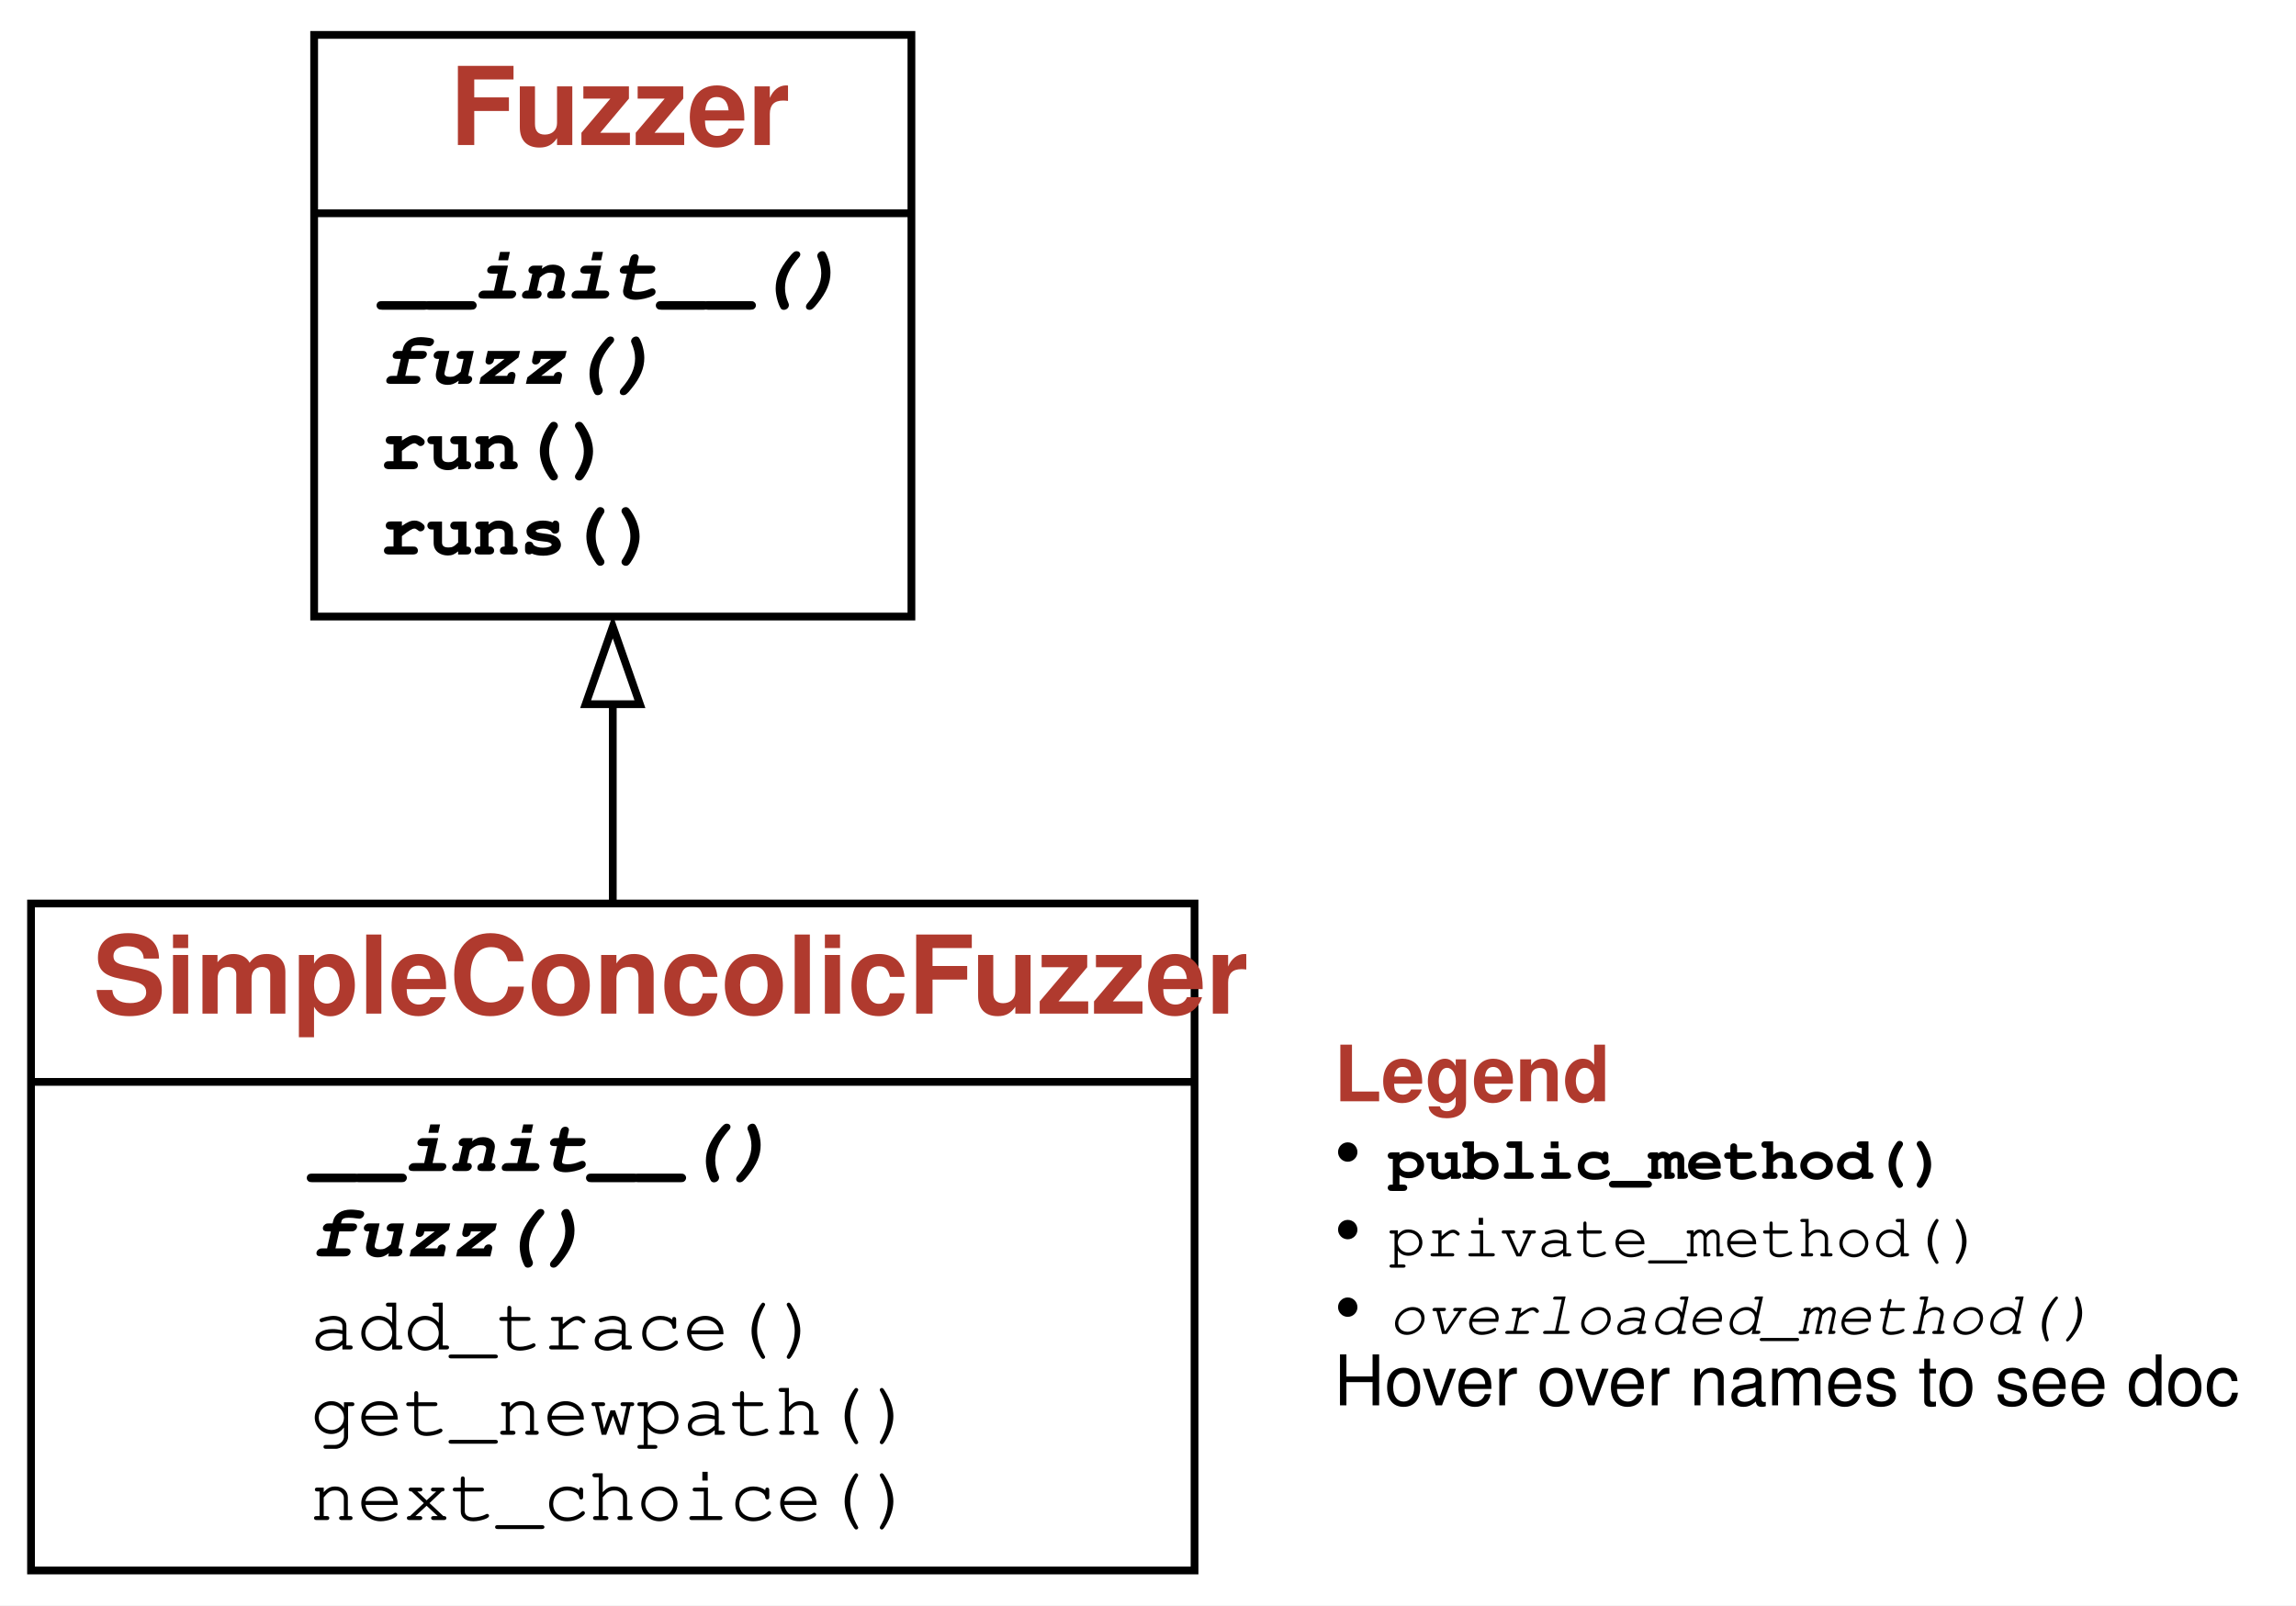
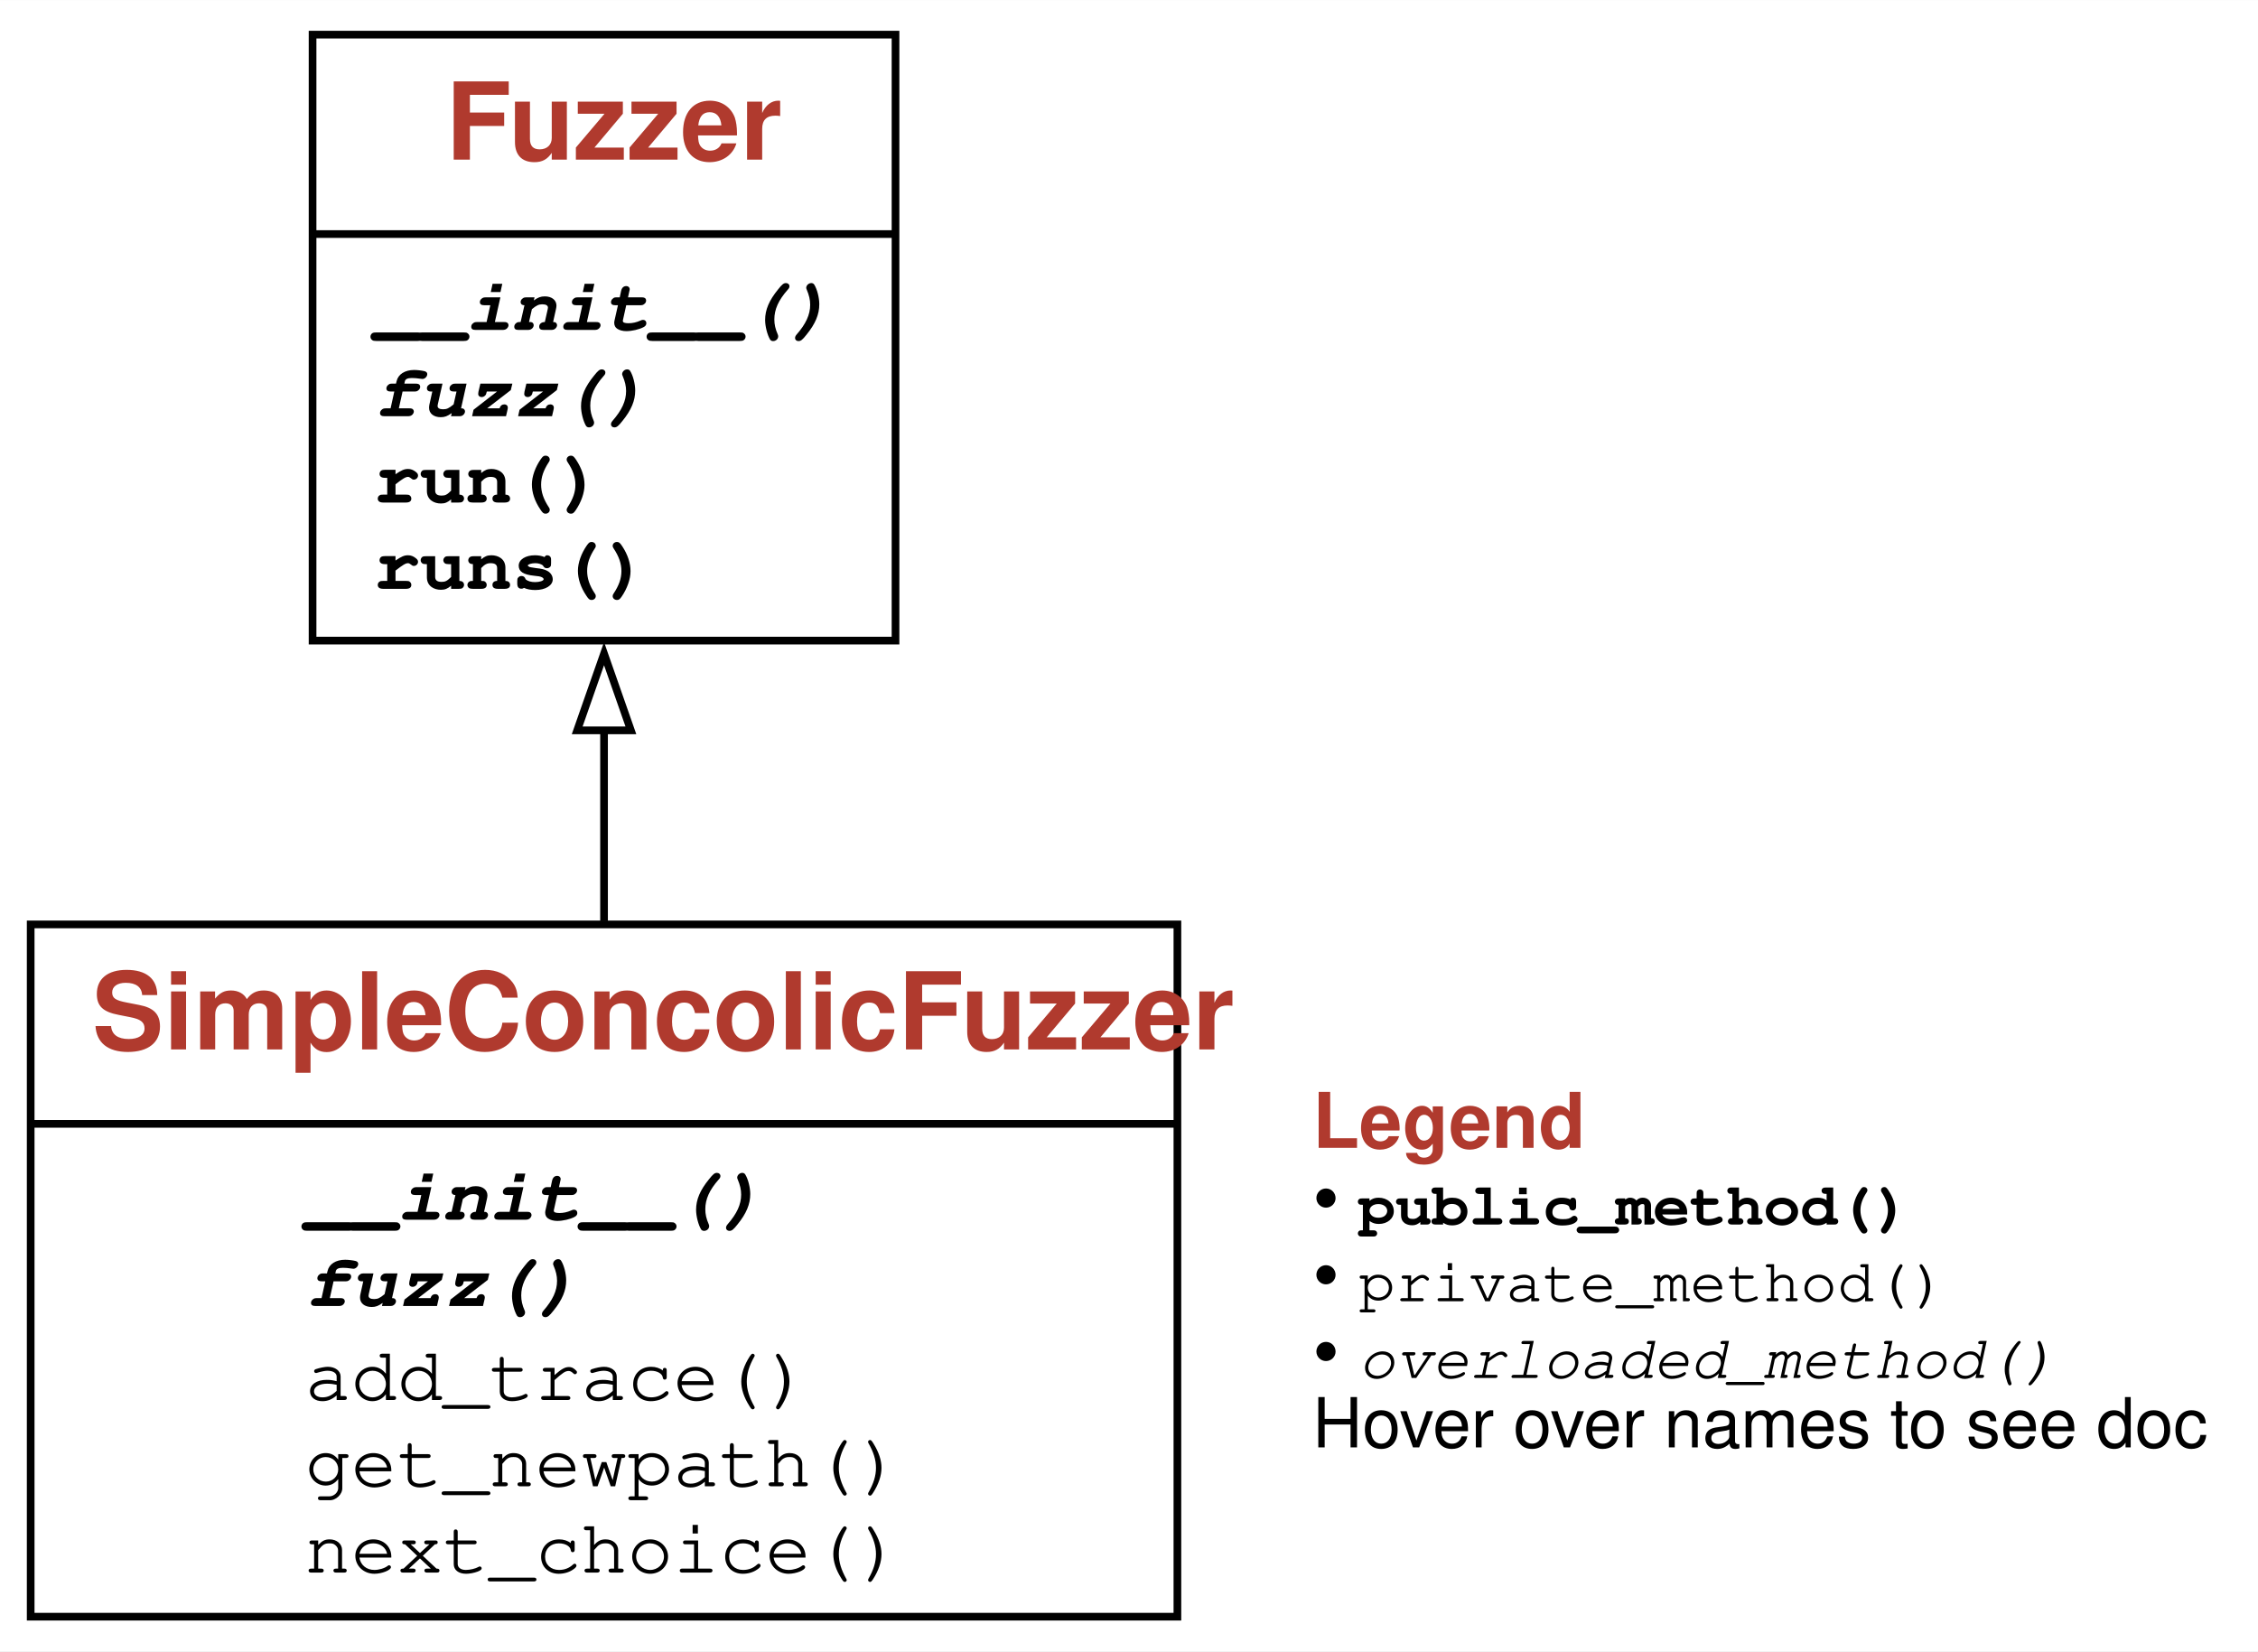
- <svg xmlns="http://www.w3.org/2000/svg" xmlns:xlink="http://www.w3.org/1999/xlink" width="296pt" height="207pt" viewBox="0.00 0.00 296.00 207.00">
-   <g id="graph0" class="graph" transform="scale(1 1) rotate(0) translate(4 203)">
+ <svg xmlns="http://www.w3.org/2000/svg" xmlns:xlink="http://www.w3.org/1999/xlink" width="294pt" height="215pt" viewBox="0.00 0.00 294.38 215.25">
+   <g id="graph0" class="graph" transform="scale(1 1) rotate(0) translate(4 211.25)">
    <g id="a_graph0">
      <a xlink:title="SimpleConcolicFuzzer class hierarchy">
-         <polygon fill="white" stroke="none" points="-4,4 -4,-203 292,-203 292,4 -4,4" />
+         <polygon fill="white" stroke="none" points="-4,4 -4,-211.25 290.38,-211.25 290.38,4 -4,4" />
      </a>
    </g>
    <g id="node1" class="node">
      <g id="a_node1">
        <a xlink:href="#" xlink:title="class SimpleConcolicFuzzer:&#10;Base class for fuzzers.">
-           <polygon fill="none" stroke="black" points="0,-0.5 0,-86.5 150,-86.5 150,-0.5 0,-0.5" />
-           <text text-anchor="start" x="8" y="-72.3" font-family="Patua One, Helvetica, sans-serif" font-weight="bold" font-size="14.00" fill="#b03a2e">SimpleConcolicFuzzer</text>
-           <polyline fill="none" stroke="black" points="0,-63.5 150,-63.5" />
+           <polygon fill="none" stroke="black" points="0,-0.5 0,-90.75 149.5,-90.75 149.5,-0.5 0,-0.5" />
+           <text text-anchor="start" x="8" y="-74.45" font-family="Patua One, Helvetica, sans-serif" font-weight="bold" font-size="14.00" fill="#b03a2e">SimpleConcolicFuzzer</text>
+           <polyline fill="none" stroke="black" points="0,-64.75 149.5,-64.75" />
          <g id="a_node1_0">
            <a xlink:href="#" xlink:title="SimpleConcolicFuzzer">
              <g id="a_node1_1">
                <a xlink:href="#" xlink:title="__init__(self):&#10;Constructor">
-                   <text text-anchor="start" x="36" y="-52" font-family="'Fira Mono', 'Source Code Pro', 'Courier', monospace" font-weight="bold" font-style="italic" font-size="10.00">__init__()</text>
+                   <text text-anchor="start" x="35.75" y="-52.25" font-family="'Fira Mono', 'Source Code Pro', 'Courier', monospace" font-weight="bold" font-style="italic" font-size="10.00">__init__()</text>
                </a>
              </g>
              <g id="a_node1_2">
                <a xlink:href="#" xlink:title="fuzz(self):&#10;Return fuzz input">
-                   <text text-anchor="start" x="36" y="-41" font-family="'Fira Mono', 'Source Code Pro', 'Courier', monospace" font-weight="bold" font-style="italic" font-size="10.00">fuzz()</text>
+                   <text text-anchor="start" x="35.75" y="-41" font-family="'Fira Mono', 'Source Code Pro', 'Courier', monospace" font-weight="bold" font-style="italic" font-size="10.00">fuzz()</text>
                </a>
              </g>
              <g id="a_node1_3">
                <a xlink:href="#" xlink:title="add_trace(self, trace, s)">
-                   <text text-anchor="start" x="36" y="-29" font-family="'Fira Mono', 'Source Code Pro', 'Courier', monospace" font-size="10.00">add_trace()</text>
+                   <text text-anchor="start" x="35.75" y="-28.75" font-family="'Fira Mono', 'Source Code Pro', 'Courier', monospace" font-size="10.00">add_trace()</text>
                </a>
              </g>
              <g id="a_node1_4">
                <a xlink:href="#" xlink:title="get_newpath(self)">
-                   <text text-anchor="start" x="36" y="-18" font-family="'Fira Mono', 'Source Code Pro', 'Courier', monospace" font-size="10.00">get_newpath()</text>
+                   <text text-anchor="start" x="35.75" y="-17.5" font-family="'Fira Mono', 'Source Code Pro', 'Courier', monospace" font-size="10.00">get_newpath()</text>
                </a>
              </g>
              <g id="a_node1_5">
                <a xlink:href="#" xlink:title="next_choice(self)">
-                   <text text-anchor="start" x="36" y="-7" font-family="'Fira Mono', 'Source Code Pro', 'Courier', monospace" font-size="10.00">next_choice()</text>
+                   <text text-anchor="start" x="35.75" y="-6.25" font-family="'Fira Mono', 'Source Code Pro', 'Courier', monospace" font-size="10.00">next_choice()</text>
                </a>
              </g>
            </a>
          </g>
        </a>
      </g>
    </g>
    <g id="node2" class="node">
      <g id="a_node2">
        <a xlink:href="Fuzzer.ipynb" xlink:title="class Fuzzer:&#10;Base class for fuzzers.">
-           <polygon fill="none" stroke="black" points="36.5,-123.5 36.5,-198.5 113.5,-198.5 113.5,-123.5 36.5,-123.5" />
-           <text text-anchor="start" x="54" y="-184.3" font-family="Patua One, Helvetica, sans-serif" font-weight="bold" font-size="14.00" fill="#b03a2e">Fuzzer</text>
-           <polyline fill="none" stroke="black" points="36.5,-175.5 113.5,-175.5" />
+           <polygon fill="none" stroke="black" points="36.75,-127.75 36.75,-206.75 112.75,-206.75 112.75,-127.75 36.75,-127.75" />
+           <text text-anchor="start" x="54.12" y="-190.45" font-family="Patua One, Helvetica, sans-serif" font-weight="bold" font-size="14.00" fill="#b03a2e">Fuzzer</text>
+           <polyline fill="none" stroke="black" points="36.75,-180.75 112.75,-180.75" />
          <g id="a_node2_6">
            <a xlink:href="#" xlink:title="Fuzzer">
              <g id="a_node2_7">
                <a xlink:href="Fuzzer.ipynb" xlink:title="__init__(self) -&gt; None:&#10;Constructor">
-                   <text text-anchor="start" x="45" y="-164.5" font-family="'Fira Mono', 'Source Code Pro', 'Courier', monospace" font-weight="bold" font-style="italic" font-size="10.00">__init__()</text>
+                   <text text-anchor="start" x="44.75" y="-168.25" font-family="'Fira Mono', 'Source Code Pro', 'Courier', monospace" font-weight="bold" font-style="italic" font-size="10.00">__init__()</text>
                </a>
              </g>
              <g id="a_node2_8">
                <a xlink:href="Fuzzer.ipynb" xlink:title="fuzz(self) -&gt; str:&#10;Return fuzz input">
-                   <text text-anchor="start" x="45" y="-153.5" font-family="'Fira Mono', 'Source Code Pro', 'Courier', monospace" font-weight="bold" font-style="italic" font-size="10.00">fuzz()</text>
+                   <text text-anchor="start" x="44.75" y="-157" font-family="'Fira Mono', 'Source Code Pro', 'Courier', monospace" font-weight="bold" font-style="italic" font-size="10.00">fuzz()</text>
                </a>
              </g>
              <g id="a_node2_9">
                <a xlink:href="Fuzzer.ipynb" xlink:title="run(self, runner: Fuzzer.Runner = &lt;Fuzzer.Runner object&gt;) -&gt; Tuple[subprocess.CompletedProcess, str]:&#10;Run `runner` with fuzz input">
-                   <text text-anchor="start" x="45" y="-142.5" font-family="'Fira Mono', 'Source Code Pro', 'Courier', monospace" font-weight="bold" font-size="10.00">run()</text>
+                   <text text-anchor="start" x="44.75" y="-145.75" font-family="'Fira Mono', 'Source Code Pro', 'Courier', monospace" font-weight="bold" font-size="10.00">run()</text>
                </a>
              </g>
              <g id="a_node2_10">
                <a xlink:href="Fuzzer.ipynb" xlink:title="runs(self, runner: Fuzzer.Runner = &lt;Fuzzer.PrintRunner object&gt;, trials: int = 10) -&gt; List[Tuple[subprocess.CompletedProcess, str]]:&#10;Run `runner` with fuzz input, `trials` times">
-                   <text text-anchor="start" x="45" y="-131.5" font-family="'Fira Mono', 'Source Code Pro', 'Courier', monospace" font-weight="bold" font-size="10.00">runs()</text>
+                   <text text-anchor="start" x="44.75" y="-134.5" font-family="'Fira Mono', 'Source Code Pro', 'Courier', monospace" font-weight="bold" font-size="10.00">runs()</text>
                </a>
              </g>
            </a>
          </g>
        </a>
      </g>
    </g>
    <g id="edge1" class="edge">
-       <path fill="none" stroke="black" d="M75,-86.2C75,-94.64 75,-103.58 75,-112.21" />
-       <polygon fill="none" stroke="black" points="71.5,-112.2 75,-122.2 78.5,-112.2 71.5,-112.2" />
+       <path fill="none" stroke="black" d="M74.75,-91.17C74.75,-99.3 74.75,-107.83 74.75,-116.1" />
+       <polygon fill="none" stroke="black" points="71.25,-116.05 74.75,-126.05 78.25,-116.05 71.25,-116.05" />
    </g>
    <g id="node3" class="node">
-       <text text-anchor="start" x="168" y="-61" font-family="Patua One, Helvetica, sans-serif" font-weight="bold" font-size="10.00" fill="#b03a2e">Legend</text>
-       <text text-anchor="start" x="168" y="-51" font-family="Patua One, Helvetica, sans-serif" font-size="10.00">• </text>
-       <text text-anchor="start" x="175" y="-51" font-family="'Fira Mono', 'Source Code Pro', 'Courier', monospace" font-weight="bold" font-size="8.00">public_method()</text>
-       <text text-anchor="start" x="168" y="-41" font-family="Patua One, Helvetica, sans-serif" font-size="10.00">• </text>
-       <text text-anchor="start" x="175" y="-41" font-family="'Fira Mono', 'Source Code Pro', 'Courier', monospace" font-size="8.00">private_method()</text>
-       <text text-anchor="start" x="168" y="-31" font-family="Patua One, Helvetica, sans-serif" font-size="10.00">• </text>
-       <text text-anchor="start" x="175" y="-31" font-family="'Fira Mono', 'Source Code Pro', 'Courier', monospace" font-style="italic" font-size="8.00">overloaded_method()</text>
-       <text text-anchor="start" x="168" y="-21.8" font-family="Helvetica,sans-Serif" font-size="9.00">Hover over names to see doc</text>
+       <text text-anchor="start" x="167.12" y="-61.62" font-family="Patua One, Helvetica, sans-serif" font-weight="bold" font-size="10.00" fill="#b03a2e">Legend</text>
+       <text text-anchor="start" x="167.12" y="-51.62" font-family="Patua One, Helvetica, sans-serif" font-size="10.00">• </text>
+       <text text-anchor="start" x="173.12" y="-51.62" font-family="'Fira Mono', 'Source Code Pro', 'Courier', monospace" font-weight="bold" font-size="8.00">public_method()</text>
+       <text text-anchor="start" x="167.12" y="-41.62" font-family="Patua One, Helvetica, sans-serif" font-size="10.00">• </text>
+       <text text-anchor="start" x="173.12" y="-41.62" font-family="'Fira Mono', 'Source Code Pro', 'Courier', monospace" font-size="8.00">private_method()</text>
+       <text text-anchor="start" x="167.12" y="-31.62" font-family="Patua One, Helvetica, sans-serif" font-size="10.00">• </text>
+       <text text-anchor="start" x="173.12" y="-31.62" font-family="'Fira Mono', 'Source Code Pro', 'Courier', monospace" font-style="italic" font-size="8.00">overloaded_method()</text>
+       <text text-anchor="start" x="167.12" y="-22.57" font-family="Helvetica,sans-Serif" font-size="9.00">Hover over names to see doc</text>
    </g>
  </g>
</svg>
